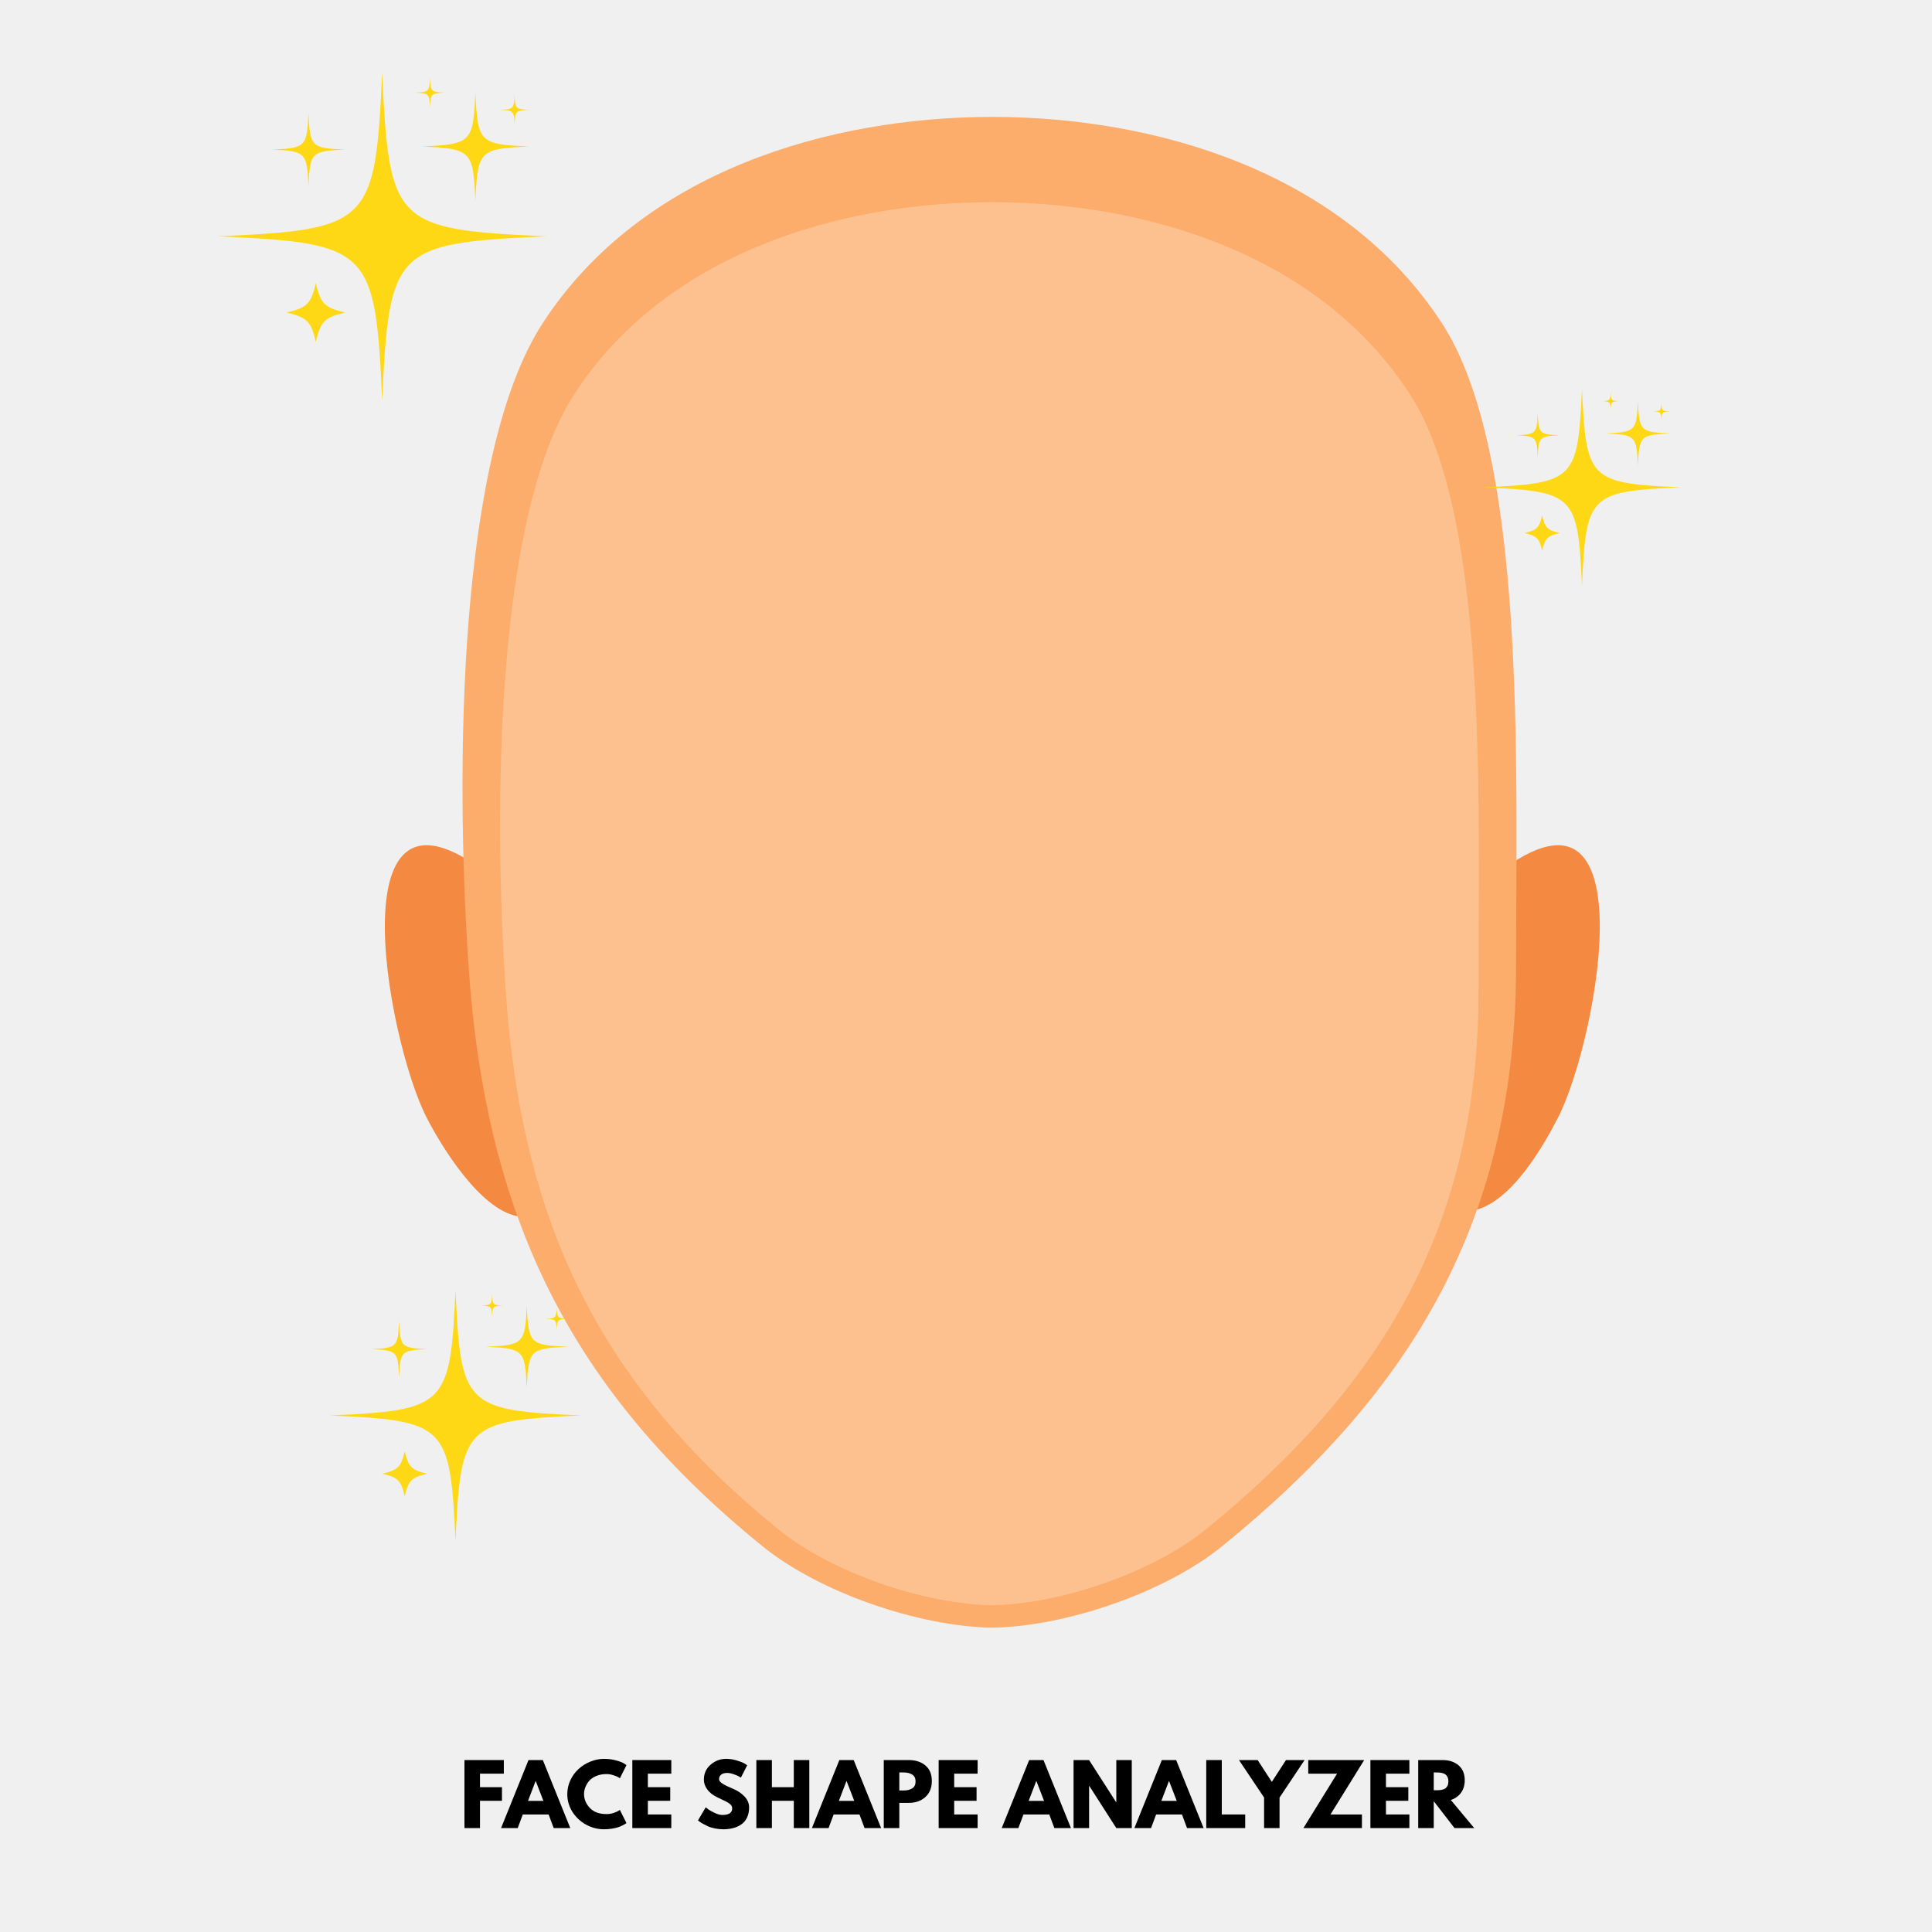
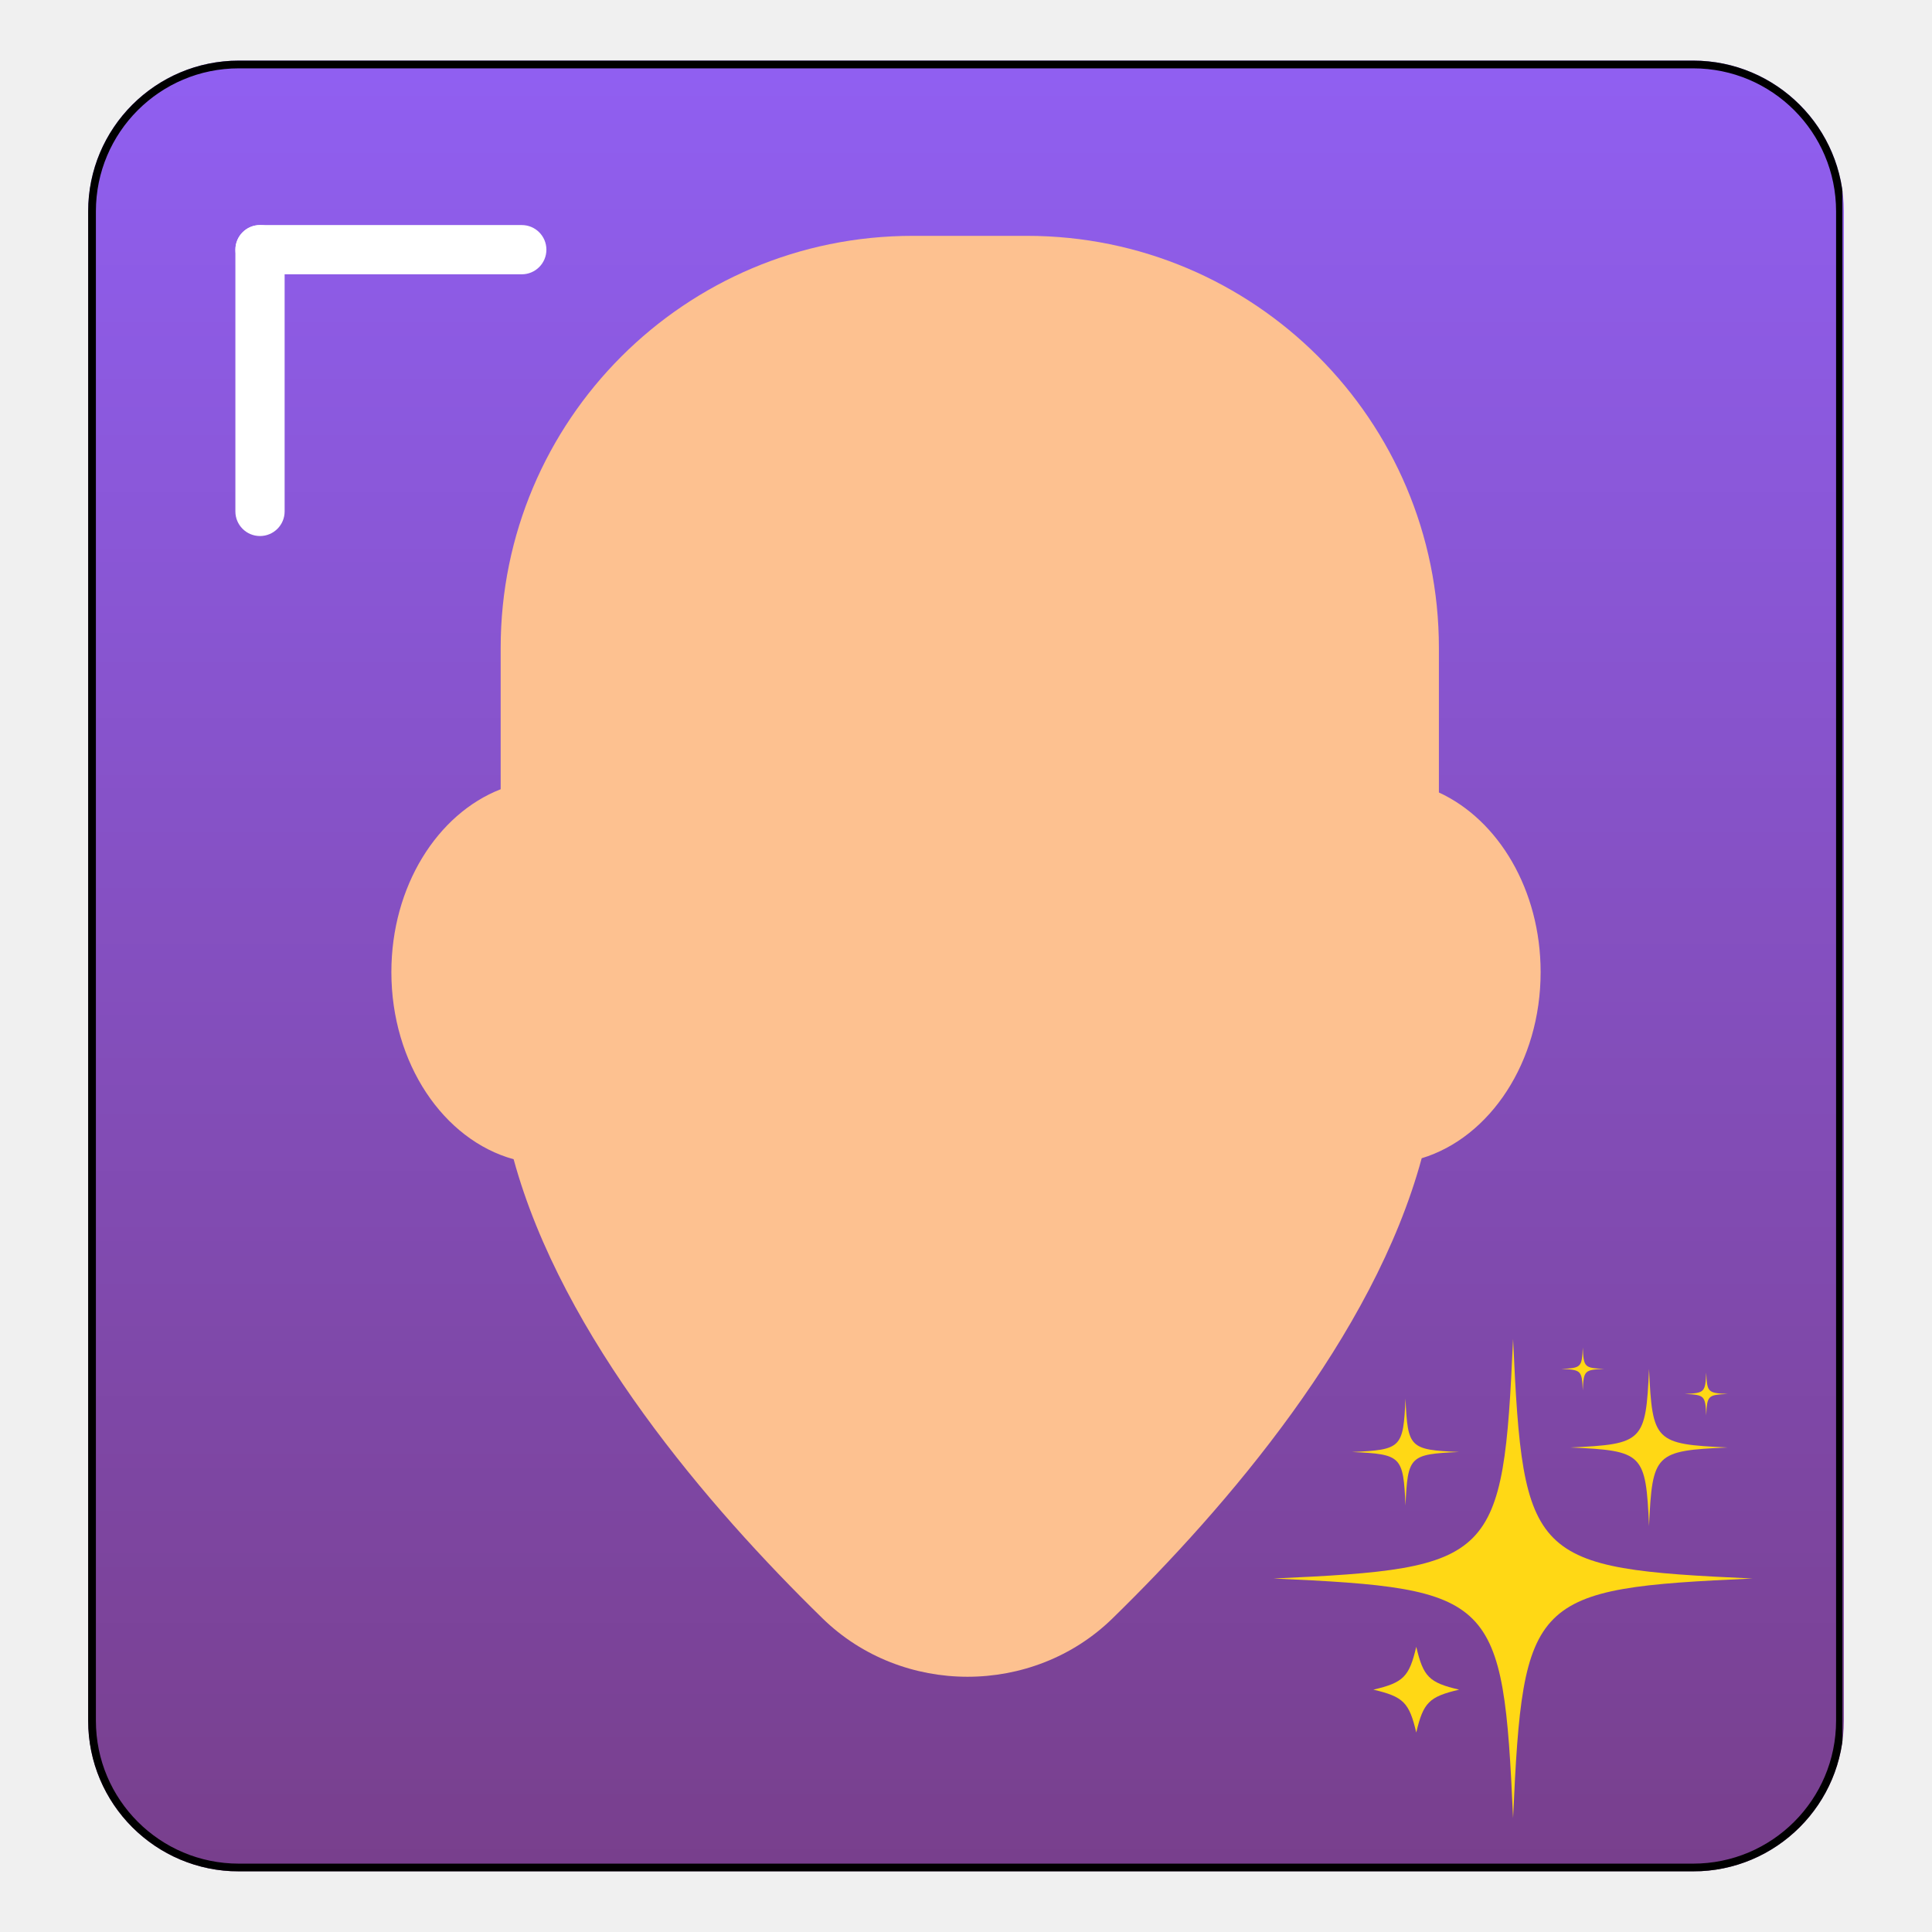
<svg xmlns="http://www.w3.org/2000/svg" width="500" zoomAndPan="magnify" viewBox="0 0 375 375" height="500" preserveAspectRatio="xMidYMid meet" version="1.0">
  <defs>
-     <g />
-     <clipPath id="a9da07f938">
-       <path d="M 285.723 164 L 310.512 164 L 310.512 235 L 285.723 235 Z M 285.723 164 " clip-rule="nonzero" />
+     <clipPath id="fccfb819ee">
+       <path d="M 17.113 11.766 L 357.887 11.766 L 357.887 363.191 L 17.113 363.191 Z M 17.113 11.766 " clip-rule="nonzero" />
    </clipPath>
-     <clipPath id="e05ab7a8e1">
-       <path d="M 89.379 22.691 L 294.898 22.691 L 294.898 315.934 L 89.379 315.934 Z M 89.379 22.691 " clip-rule="nonzero" />
+     <clipPath id="431aa80657">
+       <path d="M 46.363 11.766 L 328.637 11.766 C 344.793 11.766 357.887 24.859 357.887 41.016 L 357.887 333.984 C 357.887 350.141 344.793 363.234 328.637 363.234 L 46.363 363.234 C 30.207 363.234 17.113 350.141 17.113 333.984 L 17.113 41.016 C 17.113 24.859 30.207 11.766 46.363 11.766 Z M 46.363 11.766 " clip-rule="nonzero" />
    </clipPath>
-     <clipPath id="bbe2519fb8">
-       <path d="M 42.312 14 L 106.062 14 L 106.062 77.75 L 42.312 77.75 Z M 42.312 14 " clip-rule="nonzero" />
+     <linearGradient x1="128" gradientTransform="matrix(1.331157, 0, 0, 1.331157, 17.11196, 11.76184)" y1="0.002" x2="128" gradientUnits="userSpaceOnUse" y2="264.002" id="3f6df4bda6">
+       <stop stop-opacity="1" stop-color="rgb(56.499%, 37.299%, 94.499%)" offset="0" />
+       <stop stop-opacity="1" stop-color="rgb(56.462%, 37.25%, 94.344%)" offset="0.008" />
+       <stop stop-opacity="1" stop-color="rgb(56.389%, 37.151%, 94.034%)" offset="0.016" />
+       <stop stop-opacity="1" stop-color="rgb(56.316%, 37.053%, 93.726%)" offset="0.023" />
+       <stop stop-opacity="1" stop-color="rgb(56.242%, 36.954%, 93.416%)" offset="0.031" />
+       <stop stop-opacity="1" stop-color="rgb(56.169%, 36.856%, 93.106%)" offset="0.039" />
+       <stop stop-opacity="1" stop-color="rgb(56.096%, 36.757%, 92.796%)" offset="0.047" />
+       <stop stop-opacity="1" stop-color="rgb(56.021%, 36.659%, 92.488%)" offset="0.055" />
+       <stop stop-opacity="1" stop-color="rgb(55.948%, 36.56%, 92.178%)" offset="0.062" />
+       <stop stop-opacity="1" stop-color="rgb(55.875%, 36.462%, 91.869%)" offset="0.07" />
+       <stop stop-opacity="1" stop-color="rgb(55.801%, 36.363%, 91.56%)" offset="0.078" />
+       <stop stop-opacity="1" stop-color="rgb(55.728%, 36.266%, 91.251%)" offset="0.086" />
+       <stop stop-opacity="1" stop-color="rgb(55.655%, 36.166%, 90.941%)" offset="0.094" />
+       <stop stop-opacity="1" stop-color="rgb(55.582%, 36.069%, 90.631%)" offset="0.102" />
+       <stop stop-opacity="1" stop-color="rgb(55.508%, 35.97%, 90.323%)" offset="0.109" />
+       <stop stop-opacity="1" stop-color="rgb(55.434%, 35.872%, 90.013%)" offset="0.117" />
+       <stop stop-opacity="1" stop-color="rgb(55.36%, 35.773%, 89.703%)" offset="0.125" />
+       <stop stop-opacity="1" stop-color="rgb(55.287%, 35.675%, 89.395%)" offset="0.133" />
+       <stop stop-opacity="1" stop-color="rgb(55.214%, 35.576%, 89.085%)" offset="0.141" />
+       <stop stop-opacity="1" stop-color="rgb(55.141%, 35.478%, 88.776%)" offset="0.148" />
+       <stop stop-opacity="1" stop-color="rgb(55.067%, 35.379%, 88.466%)" offset="0.156" />
+       <stop stop-opacity="1" stop-color="rgb(54.994%, 35.281%, 88.158%)" offset="0.164" />
+       <stop stop-opacity="1" stop-color="rgb(54.921%, 35.182%, 87.848%)" offset="0.172" />
+       <stop stop-opacity="1" stop-color="rgb(54.846%, 35.085%, 87.538%)" offset="0.18" />
+       <stop stop-opacity="1" stop-color="rgb(54.773%, 34.985%, 87.228%)" offset="0.188" />
+       <stop stop-opacity="1" stop-color="rgb(54.7%, 34.888%, 86.92%)" offset="0.195" />
+       <stop stop-opacity="1" stop-color="rgb(54.626%, 34.789%, 86.61%)" offset="0.203" />
+       <stop stop-opacity="1" stop-color="rgb(54.553%, 34.691%, 86.301%)" offset="0.211" />
+       <stop stop-opacity="1" stop-color="rgb(54.48%, 34.592%, 85.992%)" offset="0.219" />
+       <stop stop-opacity="1" stop-color="rgb(54.407%, 34.494%, 85.683%)" offset="0.227" />
+       <stop stop-opacity="1" stop-color="rgb(54.333%, 34.395%, 85.373%)" offset="0.234" />
+       <stop stop-opacity="1" stop-color="rgb(54.26%, 34.297%, 85.063%)" offset="0.242" />
+       <stop stop-opacity="1" stop-color="rgb(54.185%, 34.198%, 84.755%)" offset="0.25" />
+       <stop stop-opacity="1" stop-color="rgb(54.112%, 34.1%, 84.445%)" offset="0.258" />
+       <stop stop-opacity="1" stop-color="rgb(54.039%, 34.001%, 84.135%)" offset="0.266" />
+       <stop stop-opacity="1" stop-color="rgb(53.966%, 33.904%, 83.826%)" offset="0.273" />
+       <stop stop-opacity="1" stop-color="rgb(53.893%, 33.804%, 83.517%)" offset="0.281" />
+       <stop stop-opacity="1" stop-color="rgb(53.819%, 33.707%, 83.208%)" offset="0.289" />
+       <stop stop-opacity="1" stop-color="rgb(53.746%, 33.607%, 82.898%)" offset="0.297" />
+       <stop stop-opacity="1" stop-color="rgb(53.673%, 33.51%, 82.59%)" offset="0.305" />
+       <stop stop-opacity="1" stop-color="rgb(53.598%, 33.411%, 82.28%)" offset="0.312" />
+       <stop stop-opacity="1" stop-color="rgb(53.525%, 33.313%, 81.97%)" offset="0.32" />
+       <stop stop-opacity="1" stop-color="rgb(53.452%, 33.214%, 81.66%)" offset="0.328" />
+       <stop stop-opacity="1" stop-color="rgb(53.378%, 33.116%, 81.352%)" offset="0.336" />
+       <stop stop-opacity="1" stop-color="rgb(53.305%, 33.017%, 81.042%)" offset="0.344" />
+       <stop stop-opacity="1" stop-color="rgb(53.232%, 32.919%, 80.733%)" offset="0.352" />
+       <stop stop-opacity="1" stop-color="rgb(53.159%, 32.82%, 80.423%)" offset="0.359" />
+       <stop stop-opacity="1" stop-color="rgb(53.085%, 32.722%, 80.115%)" offset="0.367" />
+       <stop stop-opacity="1" stop-color="rgb(53.011%, 32.623%, 79.805%)" offset="0.375" />
+       <stop stop-opacity="1" stop-color="rgb(52.937%, 32.526%, 79.495%)" offset="0.383" />
+       <stop stop-opacity="1" stop-color="rgb(52.864%, 32.426%, 79.187%)" offset="0.391" />
+       <stop stop-opacity="1" stop-color="rgb(52.791%, 32.329%, 78.877%)" offset="0.398" />
+       <stop stop-opacity="1" stop-color="rgb(52.718%, 32.23%, 78.568%)" offset="0.406" />
+       <stop stop-opacity="1" stop-color="rgb(52.644%, 32.132%, 78.258%)" offset="0.414" />
+       <stop stop-opacity="1" stop-color="rgb(52.571%, 32.033%, 77.95%)" offset="0.422" />
+       <stop stop-opacity="1" stop-color="rgb(52.498%, 31.935%, 77.64%)" offset="0.43" />
+       <stop stop-opacity="1" stop-color="rgb(52.423%, 31.836%, 77.33%)" offset="0.438" />
+       <stop stop-opacity="1" stop-color="rgb(52.35%, 31.738%, 77.022%)" offset="0.445" />
+       <stop stop-opacity="1" stop-color="rgb(52.277%, 31.639%, 76.712%)" offset="0.453" />
+       <stop stop-opacity="1" stop-color="rgb(52.203%, 31.541%, 76.402%)" offset="0.461" />
+       <stop stop-opacity="1" stop-color="rgb(52.13%, 31.442%, 76.093%)" offset="0.469" />
+       <stop stop-opacity="1" stop-color="rgb(52.057%, 31.345%, 75.784%)" offset="0.477" />
+       <stop stop-opacity="1" stop-color="rgb(51.984%, 31.245%, 75.475%)" offset="0.484" />
+       <stop stop-opacity="1" stop-color="rgb(51.91%, 31.148%, 75.165%)" offset="0.492" />
+       <stop stop-opacity="1" stop-color="rgb(51.837%, 31.049%, 74.855%)" offset="0.5" />
+       <stop stop-opacity="1" stop-color="rgb(51.762%, 30.951%, 74.547%)" offset="0.508" />
+       <stop stop-opacity="1" stop-color="rgb(51.689%, 30.852%, 74.237%)" offset="0.516" />
+       <stop stop-opacity="1" stop-color="rgb(51.616%, 30.754%, 73.927%)" offset="0.523" />
+       <stop stop-opacity="1" stop-color="rgb(51.543%, 30.655%, 73.619%)" offset="0.531" />
+       <stop stop-opacity="1" stop-color="rgb(51.469%, 30.557%, 73.309%)" offset="0.539" />
+       <stop stop-opacity="1" stop-color="rgb(51.396%, 30.458%, 73%)" offset="0.547" />
+       <stop stop-opacity="1" stop-color="rgb(51.323%, 30.36%, 72.69%)" offset="0.555" />
+       <stop stop-opacity="1" stop-color="rgb(51.25%, 30.261%, 72.382%)" offset="0.562" />
+       <stop stop-opacity="1" stop-color="rgb(51.175%, 30.164%, 72.072%)" offset="0.57" />
+       <stop stop-opacity="1" stop-color="rgb(51.102%, 30.064%, 71.762%)" offset="0.578" />
+       <stop stop-opacity="1" stop-color="rgb(51.028%, 29.967%, 71.452%)" offset="0.586" />
+       <stop stop-opacity="1" stop-color="rgb(50.955%, 29.868%, 71.144%)" offset="0.594" />
+       <stop stop-opacity="1" stop-color="rgb(50.882%, 29.77%, 70.834%)" offset="0.602" />
+       <stop stop-opacity="1" stop-color="rgb(50.809%, 29.671%, 70.525%)" offset="0.609" />
+       <stop stop-opacity="1" stop-color="rgb(50.735%, 29.573%, 70.216%)" offset="0.617" />
+       <stop stop-opacity="1" stop-color="rgb(50.662%, 29.474%, 69.907%)" offset="0.625" />
+       <stop stop-opacity="1" stop-color="rgb(50.587%, 29.376%, 69.597%)" offset="0.633" />
+       <stop stop-opacity="1" stop-color="rgb(50.514%, 29.277%, 69.287%)" offset="0.641" />
+       <stop stop-opacity="1" stop-color="rgb(50.441%, 29.179%, 68.979%)" offset="0.648" />
+       <stop stop-opacity="1" stop-color="rgb(50.368%, 29.08%, 68.669%)" offset="0.656" />
+       <stop stop-opacity="1" stop-color="rgb(50.294%, 28.983%, 68.359%)" offset="0.664" />
+       <stop stop-opacity="1" stop-color="rgb(50.221%, 28.883%, 68.05%)" offset="0.672" />
+       <stop stop-opacity="1" stop-color="rgb(50.148%, 28.786%, 67.741%)" offset="0.68" />
+       <stop stop-opacity="1" stop-color="rgb(50.075%, 28.687%, 67.432%)" offset="0.688" />
+       <stop stop-opacity="1" stop-color="rgb(50%, 28.589%, 67.122%)" offset="0.695" />
+       <stop stop-opacity="1" stop-color="rgb(49.927%, 28.49%, 66.814%)" offset="0.703" />
+       <stop stop-opacity="1" stop-color="rgb(49.854%, 28.392%, 66.504%)" offset="0.711" />
+       <stop stop-opacity="1" stop-color="rgb(49.78%, 28.293%, 66.194%)" offset="0.719" />
+       <stop stop-opacity="1" stop-color="rgb(49.707%, 28.195%, 65.884%)" offset="0.727" />
+       <stop stop-opacity="1" stop-color="rgb(49.634%, 28.096%, 65.576%)" offset="0.734" />
+       <stop stop-opacity="1" stop-color="rgb(49.561%, 27.998%, 65.266%)" offset="0.742" />
+       <stop stop-opacity="1" stop-color="rgb(49.487%, 27.899%, 64.957%)" offset="0.75" />
+       <stop stop-opacity="1" stop-color="rgb(49.413%, 27.802%, 64.647%)" offset="0.758" />
+       <stop stop-opacity="1" stop-color="rgb(49.339%, 27.702%, 64.339%)" offset="0.766" />
+       <stop stop-opacity="1" stop-color="rgb(49.266%, 27.605%, 64.029%)" offset="0.773" />
+       <stop stop-opacity="1" stop-color="rgb(49.193%, 27.505%, 63.719%)" offset="0.781" />
+       <stop stop-opacity="1" stop-color="rgb(49.12%, 27.408%, 63.411%)" offset="0.789" />
+       <stop stop-opacity="1" stop-color="rgb(49.046%, 27.309%, 63.101%)" offset="0.797" />
+       <stop stop-opacity="1" stop-color="rgb(48.973%, 27.211%, 62.791%)" offset="0.805" />
+       <stop stop-opacity="1" stop-color="rgb(48.9%, 27.112%, 62.482%)" offset="0.812" />
+       <stop stop-opacity="1" stop-color="rgb(48.827%, 27.014%, 62.173%)" offset="0.82" />
+       <stop stop-opacity="1" stop-color="rgb(48.752%, 26.915%, 61.864%)" offset="0.828" />
+       <stop stop-opacity="1" stop-color="rgb(48.679%, 26.817%, 61.554%)" offset="0.836" />
+       <stop stop-opacity="1" stop-color="rgb(48.605%, 26.718%, 61.246%)" offset="0.844" />
+       <stop stop-opacity="1" stop-color="rgb(48.532%, 26.619%, 60.936%)" offset="0.852" />
+       <stop stop-opacity="1" stop-color="rgb(48.459%, 26.521%, 60.626%)" offset="0.859" />
+       <stop stop-opacity="1" stop-color="rgb(48.386%, 26.422%, 60.316%)" offset="0.867" />
+       <stop stop-opacity="1" stop-color="rgb(48.312%, 26.324%, 60.008%)" offset="0.875" />
+       <stop stop-opacity="1" stop-color="rgb(48.239%, 26.225%, 59.698%)" offset="0.883" />
+       <stop stop-opacity="1" stop-color="rgb(48.164%, 26.128%, 59.389%)" offset="0.891" />
+       <stop stop-opacity="1" stop-color="rgb(48.091%, 26.028%, 59.079%)" offset="0.898" />
+       <stop stop-opacity="1" stop-color="rgb(48.018%, 25.931%, 58.771%)" offset="0.906" />
+       <stop stop-opacity="1" stop-color="rgb(47.945%, 25.832%, 58.461%)" offset="0.914" />
+       <stop stop-opacity="1" stop-color="rgb(47.871%, 25.734%, 58.151%)" offset="0.922" />
+       <stop stop-opacity="1" stop-color="rgb(47.798%, 25.635%, 57.843%)" offset="0.93" />
+       <stop stop-opacity="1" stop-color="rgb(47.725%, 25.537%, 57.533%)" offset="0.938" />
+       <stop stop-opacity="1" stop-color="rgb(47.652%, 25.438%, 57.224%)" offset="0.945" />
+       <stop stop-opacity="1" stop-color="rgb(47.577%, 25.34%, 56.914%)" offset="0.953" />
+       <stop stop-opacity="1" stop-color="rgb(47.504%, 25.241%, 56.606%)" offset="0.961" />
+       <stop stop-opacity="1" stop-color="rgb(47.43%, 25.143%, 56.296%)" offset="0.969" />
+       <stop stop-opacity="1" stop-color="rgb(47.357%, 25.044%, 55.986%)" offset="0.977" />
+       <stop stop-opacity="1" stop-color="rgb(47.284%, 24.947%, 55.676%)" offset="0.984" />
+       <stop stop-opacity="1" stop-color="rgb(47.211%, 24.847%, 55.368%)" offset="0.992" />
+       <stop stop-opacity="1" stop-color="rgb(47.137%, 24.75%, 55.058%)" offset="1" />
+     </linearGradient>
+     <clipPath id="ab729fbc16">
+       <path d="M 17.113 11.766 L 357.613 11.766 L 357.613 363.32 L 17.113 363.32 Z M 17.113 11.766 " clip-rule="nonzero" />
    </clipPath>
-     <clipPath id="189f7fd11b">
-       <path d="M 287.938 75.465 L 326.188 75.465 L 326.188 113.715 L 287.938 113.715 Z M 287.938 75.465 " clip-rule="nonzero" />
+     <clipPath id="f4a72d0e1d">
+       <path d="M 46.363 11.766 L 328.633 11.766 C 344.785 11.766 357.883 24.863 357.883 41.016 L 357.883 333.98 C 357.883 350.137 344.785 363.23 328.633 363.23 L 46.363 363.23 C 30.207 363.23 17.113 350.137 17.113 333.98 L 17.113 41.016 C 17.113 24.863 30.207 11.766 46.363 11.766 Z M 46.363 11.766 " clip-rule="nonzero" />
    </clipPath>
-     <clipPath id="41f9c3cd2d">
-       <path d="M 64.039 250.367 L 112.789 250.367 L 112.789 299.117 L 64.039 299.117 Z M 64.039 250.367 " clip-rule="nonzero" />
+     <clipPath id="30f50e42c3">
+       <path d="M 75.875 45.754 L 299.375 45.754 L 299.375 326 L 75.875 326 Z M 75.875 45.754 " clip-rule="nonzero" />
+     </clipPath>
+     <clipPath id="febda7810c">
+       <path d="M 247.191 259.895 L 340.191 259.895 L 340.191 352.895 L 247.191 352.895 Z M 247.191 259.895 " clip-rule="nonzero" />
+     </clipPath>
+     <clipPath id="a501c45a27">
+       <path d="M 45.688 43.684 L 55.246 43.684 L 55.246 104.059 L 45.688 104.059 Z M 45.688 43.684 " clip-rule="nonzero" />
+     </clipPath>
+     <clipPath id="a8d92dad1c">
+       <path d="M 55.246 48.465 L 55.246 99.266 C 55.246 101.906 53.105 104.043 50.465 104.043 C 47.824 104.043 45.688 101.906 45.688 99.266 L 45.688 48.465 C 45.688 45.824 47.824 43.684 50.465 43.684 C 53.105 43.684 55.246 45.824 55.246 48.465 Z M 55.246 48.465 " clip-rule="nonzero" />
+     </clipPath>
+     <clipPath id="93360c1042">
+       <path d="M 45.695 43.684 L 106.07 43.684 L 106.07 53.242 L 45.695 53.242 Z M 45.695 43.684 " clip-rule="nonzero" />
+     </clipPath>
+     <clipPath id="c5a6b0bece">
+       <path d="M 50.473 43.684 L 101.277 43.684 C 103.914 43.684 106.055 45.824 106.055 48.461 C 106.055 51.102 103.914 53.242 101.277 53.242 L 50.473 53.242 C 47.836 53.242 45.695 51.102 45.695 48.461 C 45.695 45.824 47.836 43.684 50.473 43.684 Z M 50.473 43.684 " clip-rule="nonzero" />
    </clipPath>
  </defs>
-   <g clip-path="url(#a9da07f938)">
-     <path fill="#f48a42" d="M 287.684 171.98 C 321.004 143.004 310.25 201.68 302.398 216.957 C 299.508 222.574 293.16 233.633 285.887 234.969 L 287.684 171.98 " fill-opacity="1" fill-rule="nonzero" />
-   </g>
-   <path fill="#f48a42" d="M 97.523 171.98 C 64.207 143.004 74.965 201.68 82.824 216.957 C 85.703 222.574 93.164 234.738 100.441 236.066 L 97.523 171.98 " fill-opacity="1" fill-rule="nonzero" />
-   <g clip-path="url(#e05ab7a8e1)">
-     <path fill="#fcac6b" d="M 294.266 187.398 C 294.266 149.012 296.383 88.078 279.855 62.699 C 260.633 33.172 224.059 22.699 192.602 22.691 C 161.148 22.699 124.574 33.172 105.355 62.699 C 88.828 88.078 88.352 149.098 90.941 187.398 C 94.246 236.273 110.688 269.832 147.996 300.121 C 159 309.055 178.207 315.699 192.602 315.934 C 207 315.699 226.219 309.055 237.219 300.121 C 274.527 269.832 294.266 236.273 294.266 187.398 " fill-opacity="1" fill-rule="nonzero" />
-   </g>
-   <path fill="#fdc190" d="M 286.98 192.203 C 286.98 156.559 288.953 99.969 273.59 76.406 C 255.746 48.973 221.781 39.25 192.562 39.242 C 163.352 39.25 129.391 48.973 111.539 76.406 C 96.191 99.969 95.746 156.637 98.152 192.203 C 101.223 237.594 116.488 268.762 151.141 296.891 C 161.359 305.184 179.199 311.355 192.562 311.574 C 205.938 311.355 223.777 305.184 234.004 296.891 C 268.652 268.762 286.98 237.594 286.98 192.203 " fill-opacity="1" fill-rule="nonzero" />
-   <path fill="#ffd815" d="M 67.004 60.66 C 63.008 61.602 62.242 62.363 61.301 66.363 C 60.363 62.363 59.598 61.602 55.598 60.66 C 59.598 59.719 60.363 58.957 61.301 54.957 C 62.242 58.957 63.004 59.719 67.004 60.66 Z M 67.004 60.66 " fill-opacity="1" fill-rule="nonzero" />
-   <g clip-path="url(#bbe2519fb8)">
-     <path fill="#ffd815" d="M 106.055 45.871 C 76.582 47.195 75.508 48.27 74.184 77.742 C 72.859 48.27 71.785 47.195 42.312 45.871 C 71.785 44.547 72.859 43.473 74.184 14 C 75.508 43.473 76.582 44.547 106.055 45.871 Z M 106.055 45.871 " fill-opacity="1" fill-rule="nonzero" />
-   </g>
-   <path fill="#ffd815" d="M 66.988 29.039 C 60.406 29.336 60.164 29.574 59.871 36.156 C 59.574 29.574 59.336 29.336 52.754 29.039 C 59.336 28.742 59.574 28.504 59.871 21.922 C 60.164 28.504 60.406 28.742 66.988 29.039 Z M 66.988 29.039 " fill-opacity="1" fill-rule="nonzero" />
-   <path fill="#ffd815" d="M 102.727 28.438 C 93.062 28.871 92.711 29.223 92.273 38.887 C 91.84 29.223 91.488 28.871 81.824 28.438 C 91.488 28 91.84 27.648 92.273 17.984 C 92.711 27.648 93.062 28 102.727 28.438 Z M 102.727 28.438 " fill-opacity="1" fill-rule="nonzero" />
-   <path fill="#ffd815" d="M 102.727 21.316 C 100.094 21.438 100 21.531 99.879 24.164 C 99.762 21.531 99.664 21.438 97.031 21.316 C 99.664 21.199 99.762 21.105 99.879 18.473 C 100 21.105 100.094 21.199 102.727 21.316 Z M 102.727 21.316 " fill-opacity="1" fill-rule="nonzero" />
-   <path fill="#ffd815" d="M 86.309 17.984 C 83.676 18.102 83.578 18.199 83.461 20.832 C 83.34 18.199 83.246 18.102 80.613 17.984 C 83.246 17.867 83.34 17.77 83.461 15.137 C 83.578 17.77 83.676 17.863 86.309 17.984 Z M 86.309 17.984 " fill-opacity="1" fill-rule="nonzero" />
-   <path fill="#ffd815" d="M 302.754 103.461 C 300.352 104.027 299.895 104.484 299.332 106.883 C 298.766 104.484 298.309 104.027 295.91 103.461 C 298.309 102.898 298.766 102.441 299.332 100.039 C 299.895 102.441 300.352 102.898 302.754 103.461 Z M 302.754 103.461 " fill-opacity="1" fill-rule="nonzero" />
-   <g clip-path="url(#189f7fd11b)">
-     <path fill="#ffd815" d="M 326.184 94.59 C 308.5 95.383 307.855 96.027 307.059 113.711 C 306.266 96.027 305.621 95.383 287.938 94.59 C 305.621 93.793 306.266 93.148 307.059 75.465 C 307.855 93.148 308.5 93.793 326.184 94.59 Z M 326.184 94.59 " fill-opacity="1" fill-rule="nonzero" />
-   </g>
-   <path fill="#ffd815" d="M 302.742 84.488 C 298.793 84.668 298.648 84.812 298.473 88.758 C 298.293 84.809 298.148 84.668 294.199 84.488 C 298.148 84.312 298.293 84.168 298.473 80.219 C 298.648 84.168 298.793 84.312 302.742 84.488 Z M 302.742 84.488 " fill-opacity="1" fill-rule="nonzero" />
-   <path fill="#ffd815" d="M 324.184 84.129 C 318.387 84.387 318.176 84.598 317.914 90.398 C 317.652 84.598 317.441 84.387 311.641 84.129 C 317.441 83.867 317.652 83.656 317.914 77.855 C 318.176 83.656 318.387 83.867 324.184 84.129 Z M 324.184 84.129 " fill-opacity="1" fill-rule="nonzero" />
-   <path fill="#ffd815" d="M 324.184 79.855 C 322.605 79.926 322.547 79.984 322.477 81.566 C 322.406 79.984 322.348 79.926 320.77 79.855 C 322.348 79.785 322.406 79.727 322.477 78.148 C 322.547 79.727 322.605 79.785 324.184 79.855 Z M 324.184 79.855 " fill-opacity="1" fill-rule="nonzero" />
-   <path fill="#ffd815" d="M 314.332 77.855 C 312.754 77.926 312.695 77.984 312.625 79.562 C 312.555 77.984 312.496 77.926 310.918 77.855 C 312.496 77.785 312.555 77.727 312.625 76.148 C 312.695 77.727 312.754 77.785 314.332 77.855 Z M 314.332 77.855 " fill-opacity="1" fill-rule="nonzero" />
-   <path fill="#ffd815" d="M 82.918 286.047 C 79.863 286.77 79.277 287.352 78.559 290.41 C 77.84 287.352 77.258 286.77 74.199 286.047 C 77.258 285.328 77.84 284.746 78.559 281.688 C 79.277 284.746 79.863 285.328 82.918 286.047 Z M 82.918 286.047 " fill-opacity="1" fill-rule="nonzero" />
-   <g clip-path="url(#41f9c3cd2d)">
-     <path fill="#ffd815" d="M 112.781 274.742 C 90.242 275.754 89.422 276.574 88.41 299.113 C 87.395 276.574 86.574 275.754 64.039 274.742 C 86.574 273.727 87.395 272.906 88.41 250.367 C 89.422 272.906 90.242 273.727 112.781 274.742 Z M 112.781 274.742 " fill-opacity="1" fill-rule="nonzero" />
-   </g>
-   <path fill="#ffd815" d="M 82.906 261.867 C 77.875 262.094 77.691 262.277 77.465 267.312 C 77.238 262.277 77.055 262.094 72.02 261.867 C 77.055 261.641 77.238 261.457 77.465 256.426 C 77.691 261.457 77.875 261.641 82.906 261.867 Z M 82.906 261.867 " fill-opacity="1" fill-rule="nonzero" />
-   <path fill="#ffd815" d="M 110.238 261.406 C 102.844 261.738 102.574 262.008 102.242 269.398 C 101.91 262.008 101.641 261.738 94.25 261.406 C 101.641 261.074 101.91 260.805 102.242 253.414 C 102.574 260.805 102.844 261.074 110.238 261.406 Z M 110.238 261.406 " fill-opacity="1" fill-rule="nonzero" />
-   <path fill="#ffd815" d="M 110.238 255.965 C 108.223 256.055 108.148 256.129 108.059 258.141 C 107.969 256.129 107.895 256.055 105.883 255.965 C 107.895 255.875 107.969 255.801 108.059 253.785 C 108.148 255.801 108.223 255.875 110.238 255.965 Z M 110.238 255.965 " fill-opacity="1" fill-rule="nonzero" />
-   <path fill="#ffd815" d="M 97.68 253.414 C 95.668 253.504 95.594 253.578 95.504 255.59 C 95.414 253.578 95.34 253.504 93.324 253.414 C 95.34 253.324 95.414 253.25 95.504 251.238 C 95.594 253.25 95.668 253.324 97.68 253.414 Z M 97.68 253.414 " fill-opacity="1" fill-rule="nonzero" />
-   <g fill="#000000" fill-opacity="1">
-     <g transform="translate(89.19733, 354.8291)">
-       <g>
-         <path d="M 8.594 -13.203 L 8.594 -10.562 L 3.969 -10.562 L 3.969 -7.938 L 8.234 -7.938 L 8.234 -5.297 L 3.969 -5.297 L 3.969 0 L 0.953 0 L 0.953 -13.203 Z M 8.594 -13.203 " />
-       </g>
+   <g clip-path="url(#fccfb819ee)">
+     <g clip-path="url(#431aa80657)">
+       <path fill="url(#3f6df4bda6)" d="M 17.113 11.766 L 17.113 363.191 L 357.887 363.191 L 357.887 11.766 Z M 17.113 11.766 " fill-rule="nonzero" />
    </g>
  </g>
-   <g fill="#000000" fill-opacity="1">
-     <g transform="translate(97.70724, 354.8291)">
-       <g>
-         <path d="M 7.656 -13.203 L 12.984 0 L 9.766 0 L 8.781 -2.641 L 3.766 -2.641 L 2.781 0 L -0.453 0 L 4.875 -13.203 Z M 7.766 -5.281 L 6.281 -9.125 L 6.25 -9.125 L 4.781 -5.281 Z M 7.766 -5.281 " />
-       </g>
+   <g clip-path="url(#ab729fbc16)">
+     <g clip-path="url(#f4a72d0e1d)">
+       <path stroke-linecap="butt" transform="matrix(0.75, 0, 0, 0.75, 17.11195, 11.76645)" fill="none" stroke-linejoin="miter" d="M 39.002 -0.001 L 415.361 -0.001 C 436.898 -0.001 454.361 17.462 454.361 38.999 L 454.361 429.619 C 454.361 451.16 436.898 468.619 415.361 468.619 L 39.002 468.619 C 17.46 468.619 0.002 451.16 0.002 429.619 L 0.002 38.999 C 0.002 17.462 17.46 -0.001 39.002 -0.001 Z M 39.002 -0.001 " stroke="#000000" stroke-width="4" stroke-opacity="1" stroke-miterlimit="4" />
    </g>
  </g>
-   <g fill="#000000" fill-opacity="1">
-     <g transform="translate(109.7363, 354.8291)">
-       <g>
-         <path d="M 7.984 -2.719 C 8.441 -2.719 8.883 -2.785 9.312 -2.922 C 9.75 -3.066 10.066 -3.203 10.266 -3.328 L 10.578 -3.531 L 11.859 -0.969 C 11.816 -0.938 11.754 -0.895 11.672 -0.844 C 11.598 -0.789 11.426 -0.691 11.156 -0.547 C 10.883 -0.41 10.594 -0.285 10.281 -0.172 C 9.977 -0.066 9.57 0.023 9.062 0.109 C 8.562 0.191 8.047 0.234 7.516 0.234 C 6.297 0.234 5.133 -0.062 4.031 -0.656 C 2.938 -1.258 2.051 -2.086 1.375 -3.141 C 0.707 -4.203 0.375 -5.348 0.375 -6.578 C 0.375 -7.504 0.566 -8.395 0.953 -9.25 C 1.348 -10.102 1.875 -10.832 2.531 -11.438 C 3.188 -12.051 3.953 -12.535 4.828 -12.891 C 5.703 -13.254 6.598 -13.438 7.516 -13.438 C 8.367 -13.438 9.156 -13.332 9.875 -13.125 C 10.594 -12.926 11.102 -12.727 11.406 -12.531 L 11.859 -12.219 L 10.578 -9.656 C 10.504 -9.727 10.391 -9.805 10.234 -9.891 C 10.086 -9.984 9.789 -10.102 9.344 -10.25 C 8.895 -10.406 8.441 -10.484 7.984 -10.484 C 7.254 -10.484 6.602 -10.363 6.031 -10.125 C 5.457 -9.895 5 -9.586 4.656 -9.203 C 4.32 -8.816 4.066 -8.398 3.891 -7.953 C 3.711 -7.516 3.625 -7.066 3.625 -6.609 C 3.625 -5.609 4 -4.707 4.75 -3.906 C 5.508 -3.113 6.586 -2.719 7.984 -2.719 Z M 7.984 -2.719 " />
-       </g>
+   <g clip-path="url(#30f50e42c3)">
+     <path fill="#fdc190" d="M 299.035 188.688 C 299.035 172.73 290.832 159.129 279.289 153.82 L 279.289 125.75 C 279.289 81.578 243.477 45.777 199.316 45.777 L 177.152 45.777 C 132.98 45.777 97.18 81.586 97.18 125.75 L 97.18 153.191 C 84.879 157.98 75.965 172.059 75.965 188.68 C 75.965 206.418 86.109 221.262 99.695 225.008 C 109.125 259.508 137.602 292.59 159.656 314.129 C 175.125 329.234 200.477 329.234 215.938 314.129 C 238.035 292.547 266.578 259.387 275.949 224.816 C 289.207 220.793 299.035 206.141 299.035 188.688 Z M 299.035 188.688 " fill-opacity="1" fill-rule="nonzero" />
+   </g>
+   <path fill="#ffd815" d="M 283.215 327.961 C 277.383 329.332 276.27 330.445 274.895 336.281 C 273.523 330.445 272.41 329.332 266.574 327.961 C 272.41 326.59 273.523 325.477 274.895 319.641 C 276.27 325.477 277.379 326.59 283.215 327.961 Z M 283.215 327.961 " fill-opacity="1" fill-rule="nonzero" />
+   <g clip-path="url(#febda7810c)">
+     <path fill="#ffd815" d="M 340.184 306.387 C 297.188 308.32 295.621 309.887 293.688 352.883 C 291.754 309.887 290.188 308.32 247.191 306.387 C 290.188 304.457 291.754 302.891 293.688 259.895 C 295.621 302.891 297.188 304.457 340.184 306.387 Z M 340.184 306.387 " fill-opacity="1" fill-rule="nonzero" />
+   </g>
+   <path fill="#ffd815" d="M 283.191 281.832 C 273.586 282.262 273.238 282.613 272.805 292.215 C 272.375 282.613 272.023 282.262 262.422 281.832 C 272.023 281.398 272.375 281.051 272.805 271.449 C 273.238 281.051 273.586 281.398 283.191 281.832 Z M 283.191 281.832 " fill-opacity="1" fill-rule="nonzero" />
+   <path fill="#ffd815" d="M 335.328 280.953 C 321.227 281.586 320.715 282.098 320.078 296.199 C 319.445 282.098 318.93 281.586 304.832 280.953 C 318.93 280.316 319.445 279.805 320.078 265.703 C 320.715 279.805 321.227 280.316 335.328 280.953 Z M 335.328 280.953 " fill-opacity="1" fill-rule="nonzero" />
+   <path fill="#ffd815" d="M 335.328 270.566 C 331.488 270.742 331.348 270.879 331.176 274.723 C 331 270.879 330.863 270.742 327.02 270.566 C 330.863 270.395 331 270.254 331.176 266.414 C 331.348 270.254 331.488 270.395 335.328 270.566 Z M 335.328 270.566 " fill-opacity="1" fill-rule="nonzero" />
+   <path fill="#ffd815" d="M 311.371 265.703 C 307.531 265.875 307.391 266.016 307.219 269.855 C 307.047 266.016 306.906 265.875 303.066 265.703 C 306.906 265.531 307.047 265.391 307.219 261.551 C 307.391 265.391 307.531 265.531 311.371 265.703 Z M 311.371 265.703 " fill-opacity="1" fill-rule="nonzero" />
+   <g clip-path="url(#a501c45a27)">
+     <g clip-path="url(#a8d92dad1c)">
+       <path fill="#ffffff" d="M 55.246 43.684 L 55.246 104.059 L 45.688 104.059 L 45.688 43.684 Z M 55.246 43.684 " fill-opacity="1" fill-rule="nonzero" />
    </g>
  </g>
-   <g fill="#000000" fill-opacity="1">
-     <g transform="translate(121.7814, 354.8291)">
-       <g>
-         <path d="M 8.516 -13.203 L 8.516 -10.562 L 3.969 -10.562 L 3.969 -7.938 L 8.312 -7.938 L 8.312 -5.297 L 3.969 -5.297 L 3.969 -2.641 L 8.516 -2.641 L 8.516 0 L 0.953 0 L 0.953 -13.203 Z M 8.516 -13.203 " />
-       </g>
-     </g>
-   </g>
-   <g fill="#000000" fill-opacity="1">
-     <g transform="translate(131.0592, 354.8291)">
-       <g />
-     </g>
-   </g>
-   <g fill="#000000" fill-opacity="1">
-     <g transform="translate(135.1062, 354.8291)">
-       <g>
-         <path d="M 5.828 -13.438 C 6.535 -13.438 7.227 -13.332 7.906 -13.125 C 8.594 -12.914 9.102 -12.711 9.438 -12.516 L 9.922 -12.188 L 8.703 -9.797 C 8.609 -9.859 8.473 -9.938 8.297 -10.031 C 8.129 -10.133 7.812 -10.27 7.344 -10.438 C 6.875 -10.613 6.438 -10.703 6.031 -10.703 C 5.531 -10.703 5.145 -10.594 4.875 -10.375 C 4.602 -10.164 4.469 -9.879 4.469 -9.516 C 4.469 -9.336 4.531 -9.172 4.656 -9.016 C 4.781 -8.859 5 -8.691 5.312 -8.516 C 5.625 -8.336 5.895 -8.195 6.125 -8.094 C 6.363 -7.988 6.727 -7.828 7.219 -7.609 C 8.07 -7.254 8.797 -6.766 9.391 -6.141 C 9.992 -5.516 10.297 -4.805 10.297 -4.016 C 10.297 -3.254 10.16 -2.594 9.891 -2.031 C 9.617 -1.469 9.242 -1.023 8.766 -0.703 C 8.297 -0.379 7.773 -0.145 7.203 0 C 6.629 0.156 6.004 0.234 5.328 0.234 C 4.754 0.234 4.188 0.176 3.625 0.062 C 3.07 -0.051 2.609 -0.195 2.234 -0.375 C 1.867 -0.551 1.535 -0.723 1.234 -0.891 C 0.93 -1.066 0.711 -1.211 0.578 -1.328 L 0.375 -1.5 L 1.875 -4.031 C 2 -3.926 2.172 -3.789 2.391 -3.625 C 2.617 -3.457 3.02 -3.234 3.594 -2.953 C 4.164 -2.68 4.672 -2.547 5.109 -2.547 C 6.379 -2.547 7.016 -2.977 7.016 -3.844 C 7.016 -4.02 6.969 -4.188 6.875 -4.344 C 6.781 -4.5 6.617 -4.656 6.391 -4.812 C 6.16 -4.969 5.957 -5.086 5.781 -5.172 C 5.602 -5.266 5.312 -5.406 4.906 -5.594 C 4.508 -5.781 4.219 -5.922 4.031 -6.016 C 3.227 -6.41 2.609 -6.906 2.172 -7.5 C 1.734 -8.094 1.516 -8.727 1.516 -9.406 C 1.516 -10.594 1.953 -11.562 2.828 -12.312 C 3.703 -13.062 4.703 -13.438 5.828 -13.438 Z M 5.828 -13.438 " />
-       </g>
-     </g>
-   </g>
-   <g fill="#000000" fill-opacity="1">
-     <g transform="translate(145.8556, 354.8291)">
-       <g>
-         <path d="M 3.969 -5.297 L 3.969 0 L 0.953 0 L 0.953 -13.203 L 3.969 -13.203 L 3.969 -7.938 L 8.219 -7.938 L 8.219 -13.203 L 11.234 -13.203 L 11.234 0 L 8.219 0 L 8.219 -5.297 Z M 3.969 -5.297 " />
-       </g>
-     </g>
-   </g>
-   <g fill="#000000" fill-opacity="1">
-     <g transform="translate(158.0447, 354.8291)">
-       <g>
-         <path d="M 7.656 -13.203 L 12.984 0 L 9.766 0 L 8.781 -2.641 L 3.766 -2.641 L 2.781 0 L -0.453 0 L 4.875 -13.203 Z M 7.766 -5.281 L 6.281 -9.125 L 6.25 -9.125 L 4.781 -5.281 Z M 7.766 -5.281 " />
-       </g>
-     </g>
-   </g>
-   <g fill="#000000" fill-opacity="1">
-     <g transform="translate(170.5857, 354.8291)">
-       <g>
-         <path d="M 0.953 -13.203 L 5.781 -13.203 C 7.125 -13.203 8.207 -12.852 9.031 -12.156 C 9.863 -11.469 10.281 -10.461 10.281 -9.141 C 10.281 -7.816 9.859 -6.773 9.016 -6.016 C 8.18 -5.266 7.102 -4.891 5.781 -4.891 L 3.969 -4.891 L 3.969 0 L 0.953 0 Z M 3.969 -7.297 L 4.812 -7.297 C 5.488 -7.297 6.039 -7.43 6.469 -7.703 C 6.906 -7.973 7.125 -8.422 7.125 -9.047 C 7.125 -9.672 6.906 -10.117 6.469 -10.391 C 6.039 -10.66 5.488 -10.797 4.812 -10.797 L 3.969 -10.797 Z M 3.969 -7.297 " />
-       </g>
-     </g>
-   </g>
-   <g fill="#000000" fill-opacity="1">
-     <g transform="translate(181.2391, 354.8291)">
-       <g>
-         <path d="M 8.516 -13.203 L 8.516 -10.562 L 3.969 -10.562 L 3.969 -7.938 L 8.312 -7.938 L 8.312 -5.297 L 3.969 -5.297 L 3.969 -2.641 L 8.516 -2.641 L 8.516 0 L 0.953 0 L 0.953 -13.203 Z M 8.516 -13.203 " />
-       </g>
-     </g>
-   </g>
-   <g fill="#000000" fill-opacity="1">
-     <g transform="translate(190.5169, 354.8291)">
-       <g />
-     </g>
-   </g>
-   <g fill="#000000" fill-opacity="1">
-     <g transform="translate(194.8838, 354.8291)">
-       <g>
-         <path d="M 7.656 -13.203 L 12.984 0 L 9.766 0 L 8.781 -2.641 L 3.766 -2.641 L 2.781 0 L -0.453 0 L 4.875 -13.203 Z M 7.766 -5.281 L 6.281 -9.125 L 6.25 -9.125 L 4.781 -5.281 Z M 7.766 -5.281 " />
-       </g>
-     </g>
-   </g>
-   <g fill="#000000" fill-opacity="1">
-     <g transform="translate(207.4248, 354.8291)">
-       <g>
-         <path d="M 3.969 -8.188 L 3.969 0 L 0.953 0 L 0.953 -13.203 L 3.969 -13.203 L 9.219 -5.016 L 9.25 -5.016 L 9.25 -13.203 L 12.25 -13.203 L 12.25 0 L 9.25 0 L 4 -8.188 Z M 3.969 -8.188 " />
-       </g>
-     </g>
-   </g>
-   <g fill="#000000" fill-opacity="1">
-     <g transform="translate(220.6376, 354.8291)">
-       <g>
-         <path d="M 7.656 -13.203 L 12.984 0 L 9.766 0 L 8.781 -2.641 L 3.766 -2.641 L 2.781 0 L -0.453 0 L 4.875 -13.203 Z M 7.766 -5.281 L 6.281 -9.125 L 6.25 -9.125 L 4.781 -5.281 Z M 7.766 -5.281 " />
-       </g>
-     </g>
-   </g>
-   <g fill="#000000" fill-opacity="1">
-     <g transform="translate(233.1786, 354.8291)">
-       <g>
-         <path d="M 3.969 -13.203 L 3.969 -2.641 L 8.516 -2.641 L 8.516 0 L 0.953 0 L 0.953 -13.203 Z M 3.969 -13.203 " />
-       </g>
-     </g>
-   </g>
-   <g fill="#000000" fill-opacity="1">
-     <g transform="translate(240.9686, 354.8291)">
-       <g>
-         <path d="M -0.484 -13.203 L 3.141 -13.203 L 5.891 -8.969 L 8.641 -13.203 L 12.25 -13.203 L 7.391 -5.922 L 7.391 0 L 4.391 0 L 4.391 -5.922 Z M -0.484 -13.203 " />
-       </g>
-     </g>
-   </g>
-   <g fill="#000000" fill-opacity="1">
-     <g transform="translate(252.7418, 354.8291)">
-       <g>
-         <path d="M 12.047 -13.203 L 5.5 -2.641 L 11.609 -2.641 L 11.609 0 L 0.25 0 L 6.781 -10.562 L 1.188 -10.562 L 1.188 -13.203 Z M 12.047 -13.203 " />
-       </g>
-     </g>
-   </g>
-   <g fill="#000000" fill-opacity="1">
-     <g transform="translate(265.0429, 354.8291)">
-       <g>
-         <path d="M 8.516 -13.203 L 8.516 -10.562 L 3.969 -10.562 L 3.969 -7.938 L 8.312 -7.938 L 8.312 -5.297 L 3.969 -5.297 L 3.969 -2.641 L 8.516 -2.641 L 8.516 0 L 0.953 0 L 0.953 -13.203 Z M 8.516 -13.203 " />
-       </g>
-     </g>
-   </g>
-   <g fill="#000000" fill-opacity="1">
-     <g transform="translate(274.3206, 354.8291)">
-       <g>
-         <path d="M 0.953 -13.203 L 5.688 -13.203 C 6.945 -13.203 7.977 -12.863 8.781 -12.188 C 9.582 -11.508 9.984 -10.539 9.984 -9.281 C 9.984 -8.312 9.738 -7.5 9.25 -6.844 C 8.77 -6.188 8.113 -5.723 7.281 -5.453 L 11.828 0 L 8 0 L 3.969 -5.219 L 3.969 0 L 0.953 0 Z M 3.969 -7.344 L 4.312 -7.344 C 4.594 -7.344 4.828 -7.348 5.016 -7.359 C 5.211 -7.367 5.43 -7.406 5.672 -7.469 C 5.922 -7.531 6.117 -7.617 6.266 -7.734 C 6.422 -7.859 6.551 -8.031 6.656 -8.25 C 6.758 -8.477 6.812 -8.75 6.812 -9.062 C 6.812 -9.383 6.758 -9.656 6.656 -9.875 C 6.551 -10.102 6.422 -10.273 6.266 -10.391 C 6.117 -10.516 5.922 -10.609 5.672 -10.672 C 5.43 -10.734 5.211 -10.77 5.016 -10.781 C 4.828 -10.789 4.594 -10.797 4.312 -10.797 L 3.969 -10.797 Z M 3.969 -7.344 " />
-       </g>
+   <g clip-path="url(#93360c1042)">
+     <g clip-path="url(#c5a6b0bece)">
+       <path fill="#ffffff" d="M 45.695 43.684 L 106.07 43.684 L 106.07 53.242 L 45.695 53.242 Z M 45.695 43.684 " fill-opacity="1" fill-rule="nonzero" />
    </g>
  </g>
</svg>
